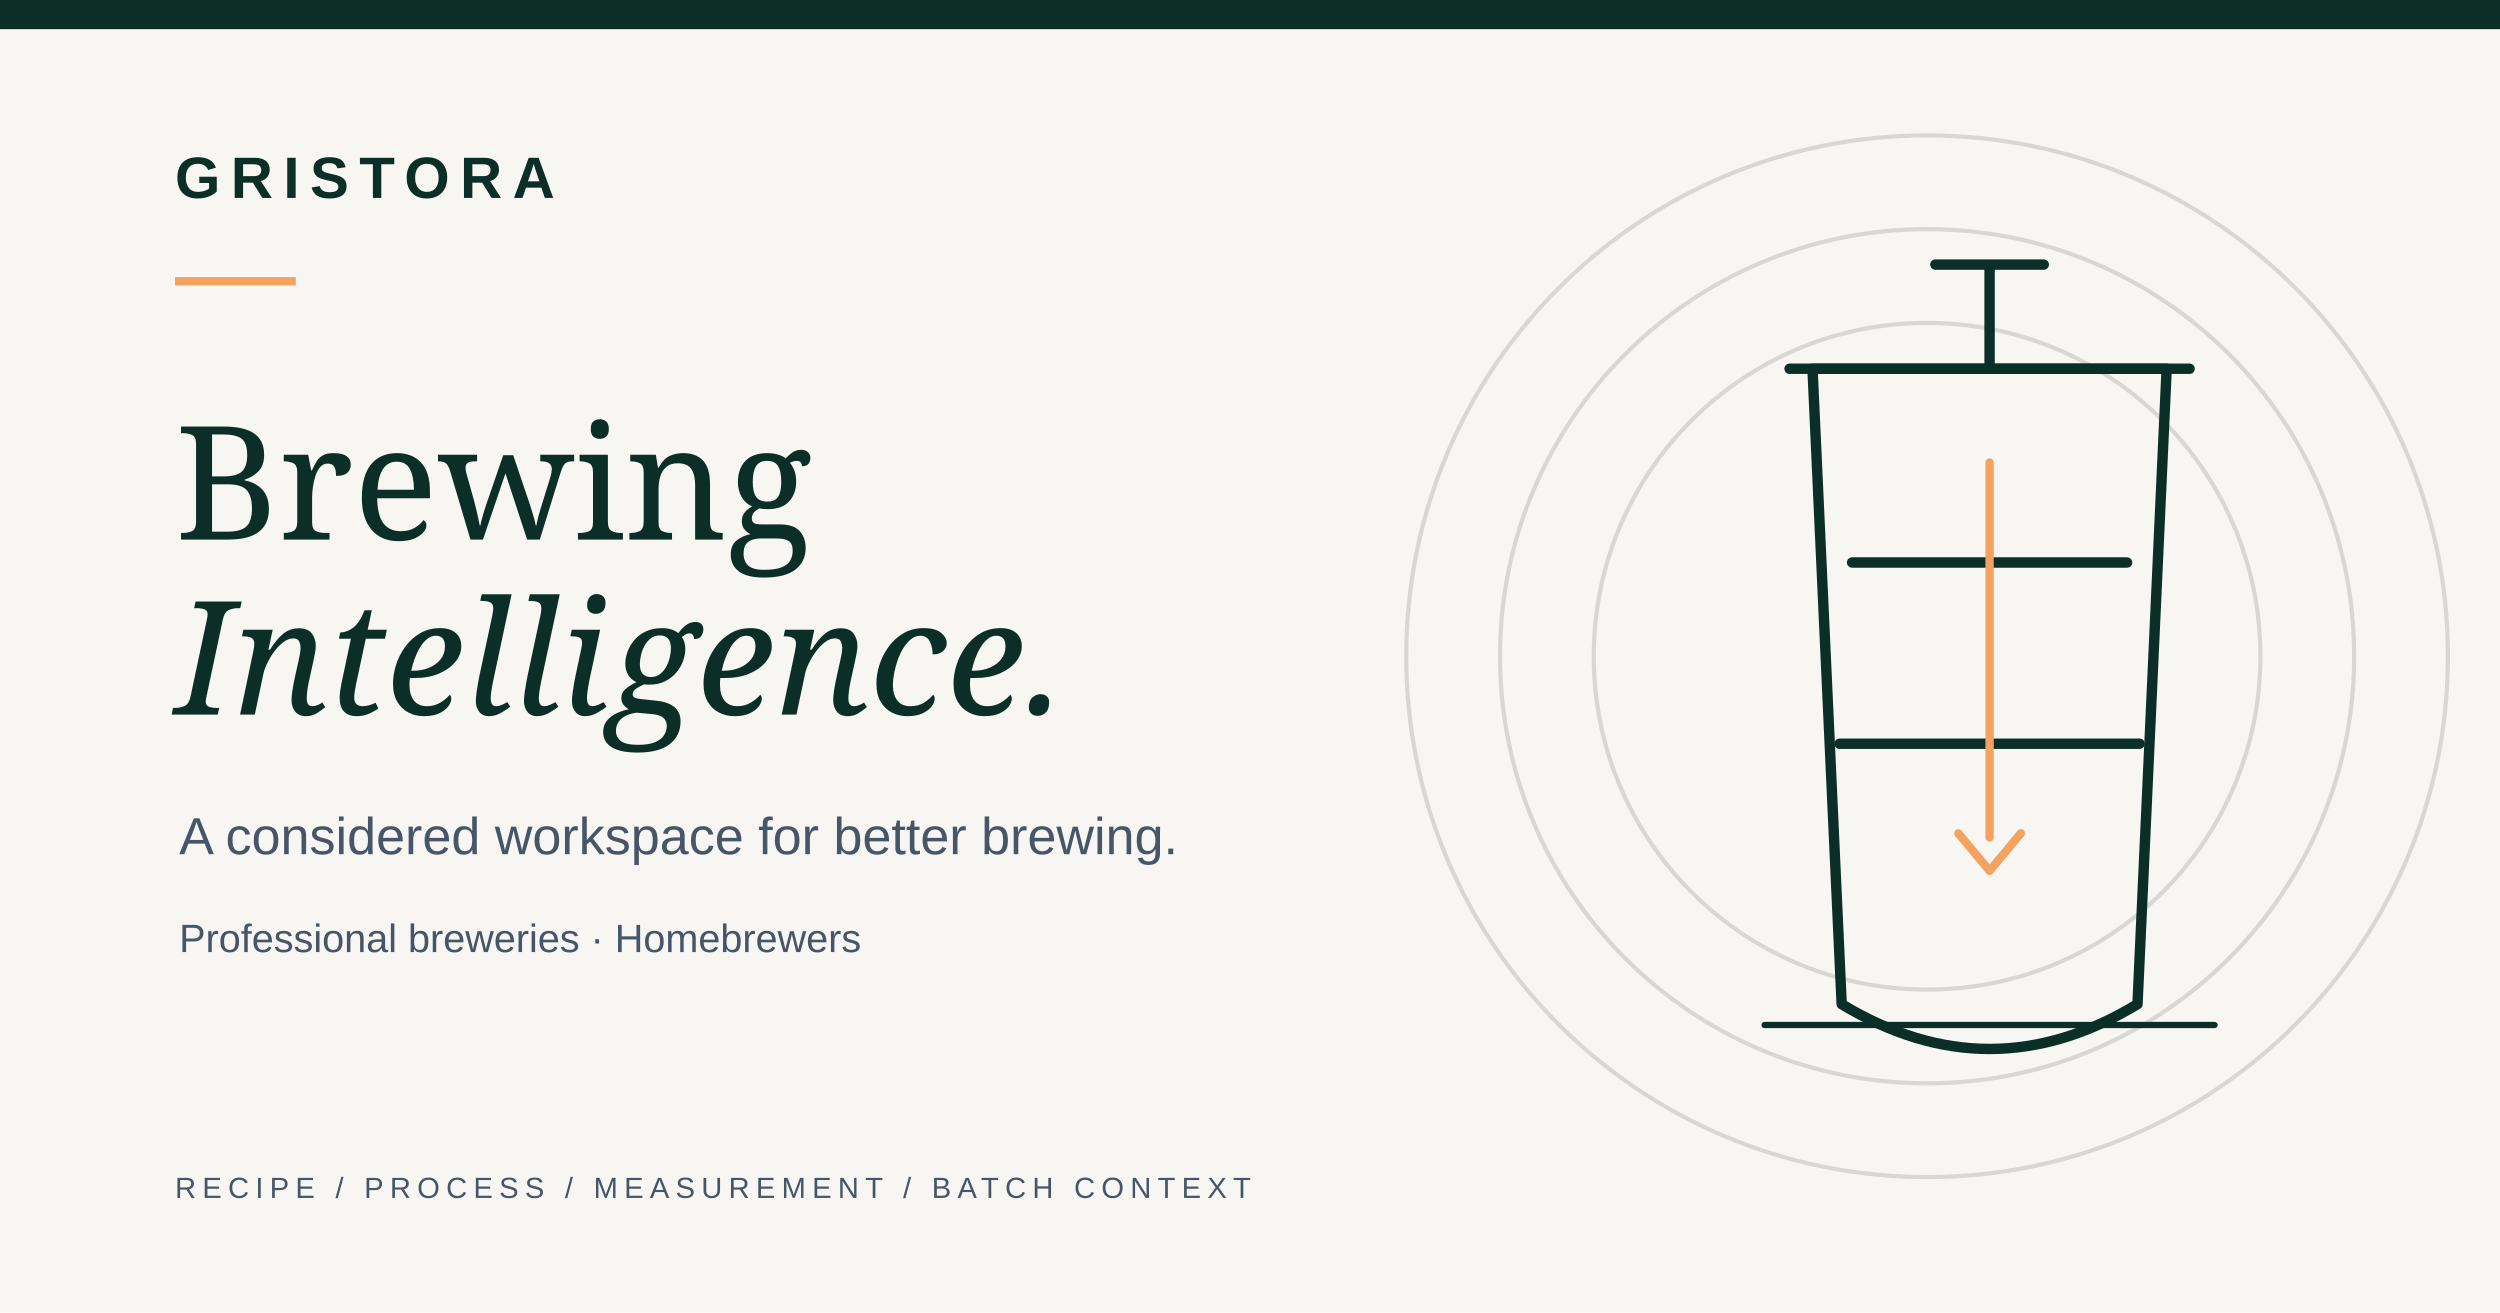
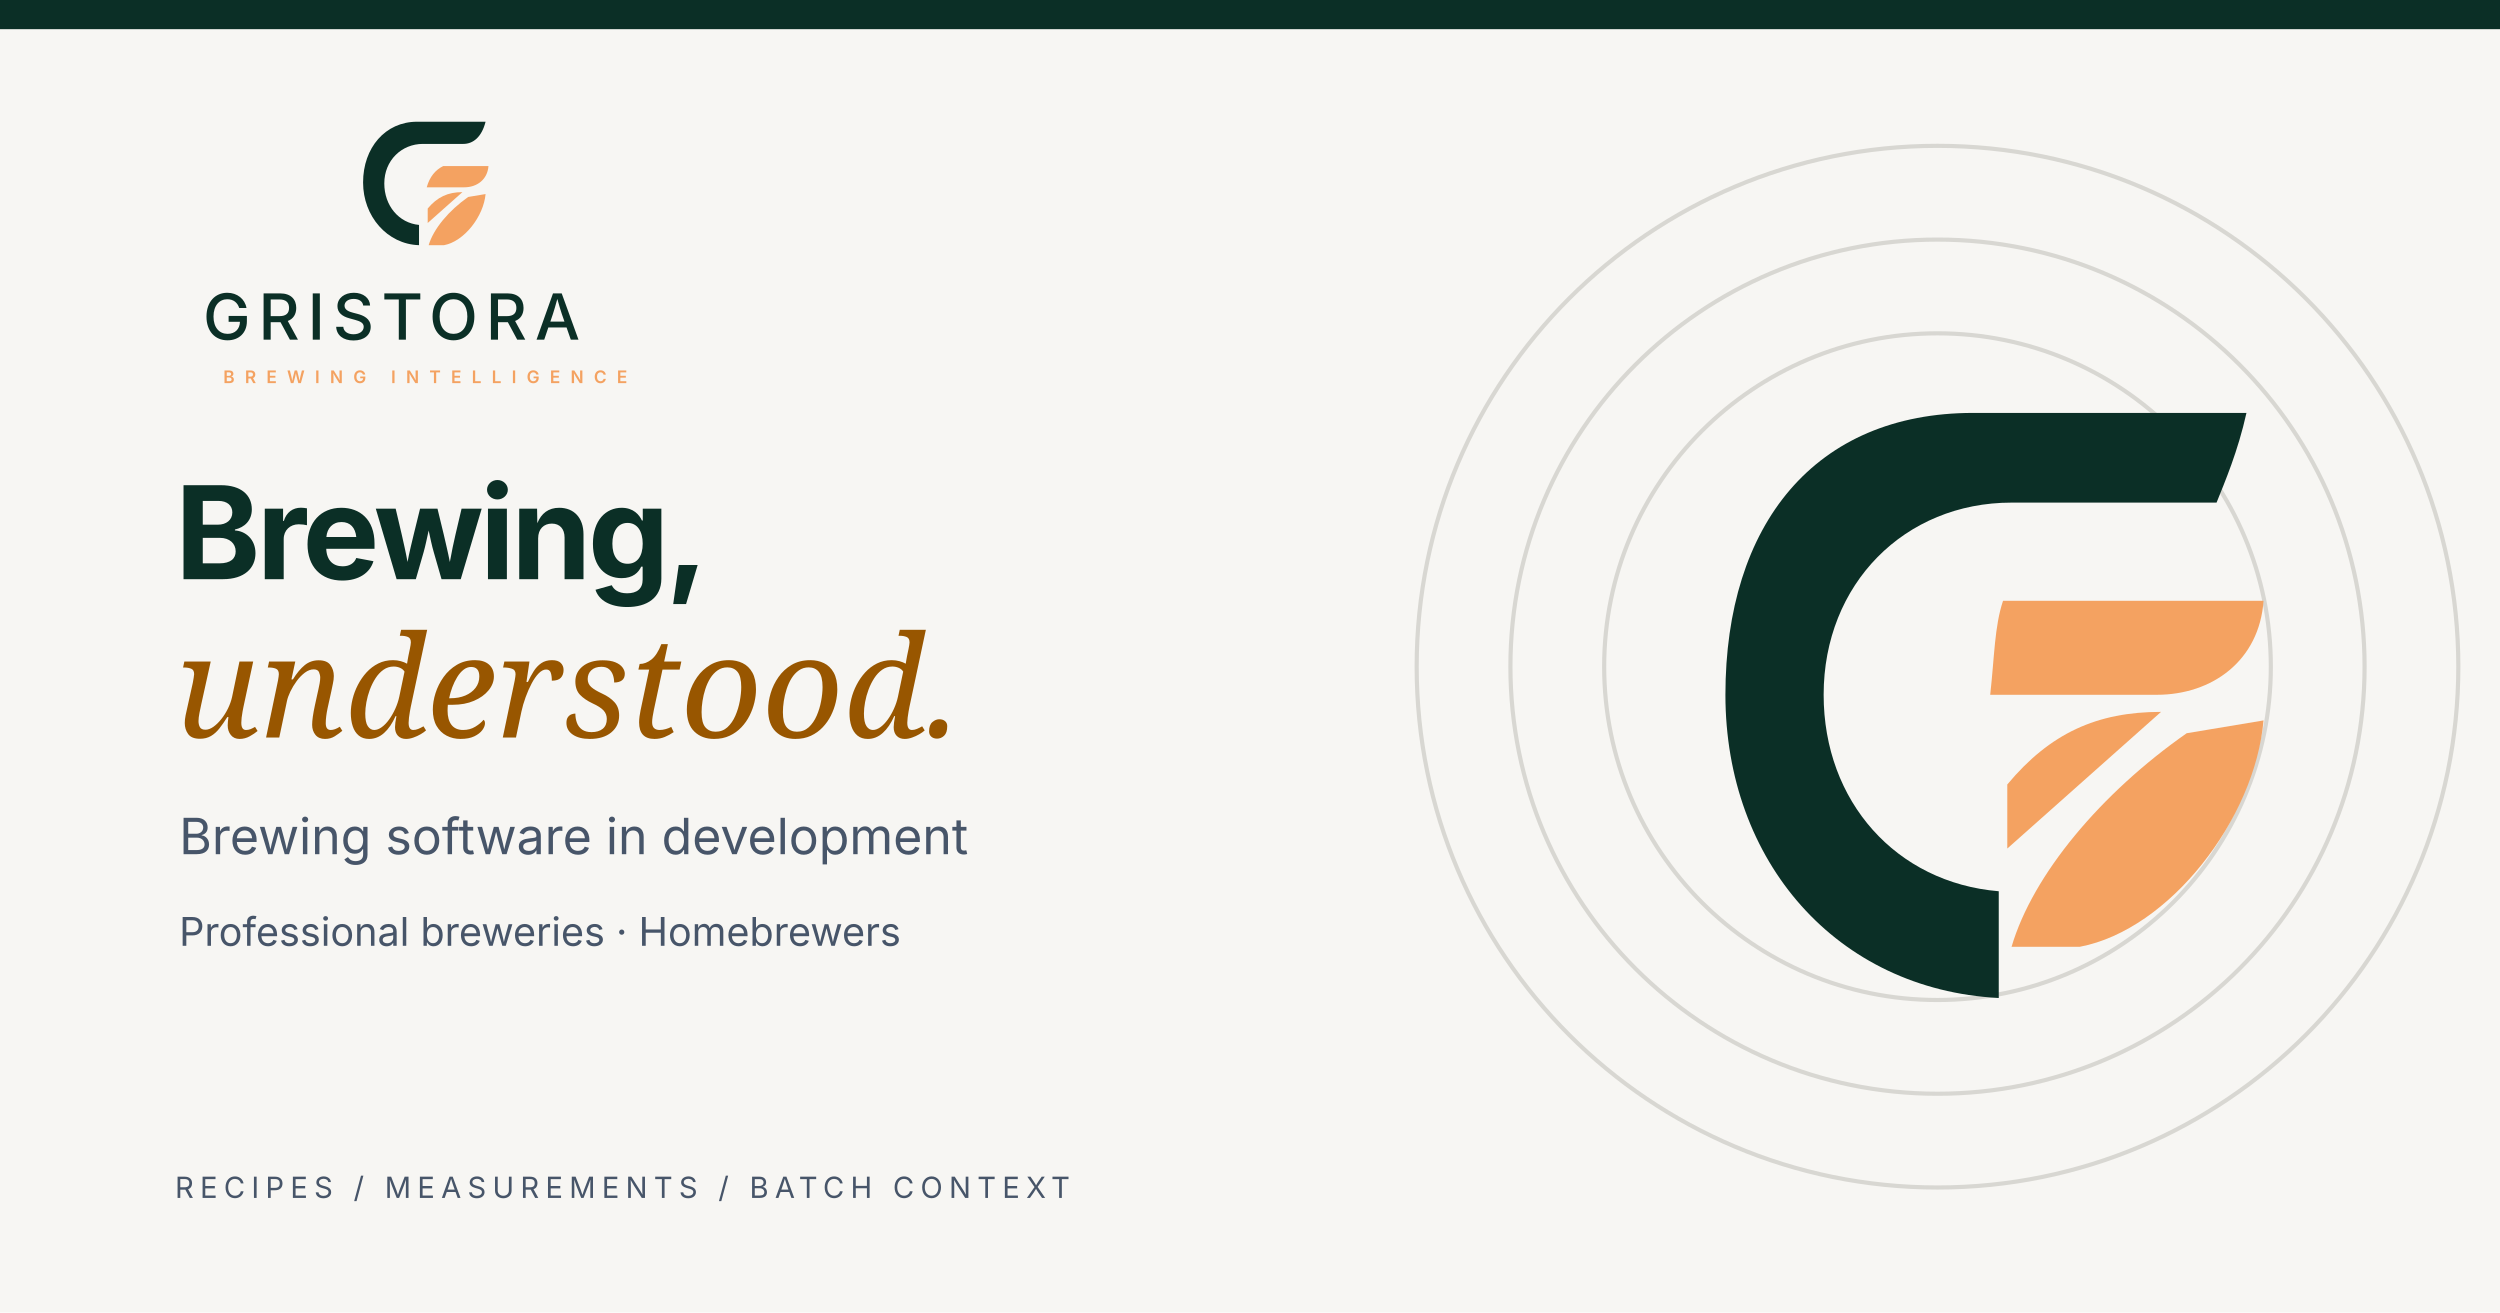
<svg xmlns="http://www.w3.org/2000/svg" width="1200" height="630" viewBox="0 0 1200 630" role="img" aria-labelledby="title desc">
  <rect width="1200" height="630" fill="#F7F6F3" />
  <path d="M0 0H1200V14H0Z" fill="#0B2F26" />
-   <g fill="none" stroke="#d8d7d2" stroke-width="2">
-     <circle cx="925" cy="315" r="250" />
-     <circle cx="925" cy="315" r="205" />
-     <circle cx="925" cy="315" r="160" />
+   <svg x="84" y="48" width="250" height="144" viewBox="0 0 540 310">
+     <g fill="#0B2F26">
+       <path d="M322 22H251C218 22 195 49 195 85c0 35 25 64 58 65v-21c-21-2-36-20-36-43 0-24 18-41 40-41h42c10 0 19-7 23-23Z" />
+       <text x="29" y="248" font-family="Plus Jakarta Sans, Inter, Arial, sans-serif" font-size="66" font-weight="500" letter-spacing="8.2">GRISTORA</text>
+     </g>
+     <g fill="#F4A261">
+       <path d="M261 68h64c-1 14-12 22-25 22h-39c3-11 9-18 17-22Z" />
+       <path d="M262 112c10-12 21-17 36-17l-36 32Z" />
+       <path d="M263 150c5-17 21-36 41-50l18-3c-2 23-22 49-43 53Z" />
+       <text x="50" y="293" font-family="Plus Jakarta Sans, Inter, Arial, sans-serif" font-size="18" font-weight="600" letter-spacing="10.55">BREWING INTELLIGENCE</text>
+     </g>
+   </svg>
+   <g fill="none" stroke="#D8D7D2" stroke-width="2">
+     <circle cx="930" cy="320" r="250" />
+     <circle cx="930" cy="320" r="205" />
+     <circle cx="930" cy="320" r="160" />
  </g>
-   <g transform="translate(805 112)" fill="none" stroke="#0B2F26" stroke-width="5" stroke-linecap="round" stroke-linejoin="round">
-     <path d="M65 65h170l-14 305q-71 43-142 0z" />
-     <path d="M54 65h192M84 158h132M78 245h144" />
-     <path d="M150 65V15m-26 0h52" />
-     <path d="M150 110v180" stroke="#F4A261" stroke-width="4" />
-     <path d="M135 288l15 18 15-18" stroke="#F4A261" stroke-width="4" />
-     <path d="M42 380h216" stroke-width="3" />
+   <g transform="translate(820 190) scale(2.05)">
+     <path d="M126 4H62C25 4 4 30 4 70c0 39 26 69 64 71v-25c-24-2-41-21-41-46 0-26 19-45 44-45h48c2-5 5-12 7-21Z" fill="#0B2F26" />
+     <path d="M69 48h61c-1 14-12 22-25 22H66c1-9 1-16 3-22Z" fill="#F4A261" />
+     <path d="M70 91c10-12 21-17 36-17L70 106Z" fill="#F4A261" />
+     <path d="M71 129c5-17 21-36 41-50l18-3c-2 23-22 49-43 53Z" fill="#F4A261" />
  </g>
-   <g transform="translate(84 95)">
-     <text x="0" y="0" fill="#0B2F26" font-family="Arial,sans-serif" font-size="28" font-weight="700" letter-spacing="5">GRISTORA</text>
-     <rect x="0" y="38" width="58" height="4" fill="#F4A261" />
-     <text x="0" y="164" fill="#0B2F26" font-family="Georgia,serif" font-size="76">Brewing</text>
-     <text x="0" y="248" fill="#0B2F26" font-family="Georgia,serif" font-size="76" font-style="italic">Intelligence.</text>
-     <text x="2" y="315" fill="#475569" font-family="Arial,sans-serif" font-size="25">A considered workspace for better brewing.</text>
-     <text x="2" y="362" fill="#475569" font-family="Arial,sans-serif" font-size="19">Professional breweries · Homebrewers</text>
+   <g transform="translate(84 278)">
+     <text x="0" y="0" fill="#0B2F26" font-family="Plus Jakarta Sans, Inter, Arial, sans-serif" font-size="62" font-weight="700" letter-spacing="-1.8">Brewing,</text>
+     <text x="0" y="76" fill="#985600" font-family="Georgia, serif" font-size="68" font-style="italic">understood.</text>
+     <text x="2" y="132" fill="#475569" font-family="Inter, Arial, sans-serif" font-size="24">Brewing software in development</text>
+     <text x="2" y="176" fill="#475569" font-family="Inter, Arial, sans-serif" font-size="19">Professional breweries · Homebrewers</text>
  </g>
-   <text x="84" y="575" fill="#475569" font-family="Arial,sans-serif" font-size="14" letter-spacing="3">RECIPE  /  PROCESS  /  MEASUREMENT  /  BATCH CONTEXT</text>
+   <text x="84" y="575" fill="#475569" font-family="Inter, Arial, sans-serif" font-size="14" letter-spacing="3">RECIPES  /  MEASUREMENTS  /  BATCH CONTEXT</text>
</svg>
